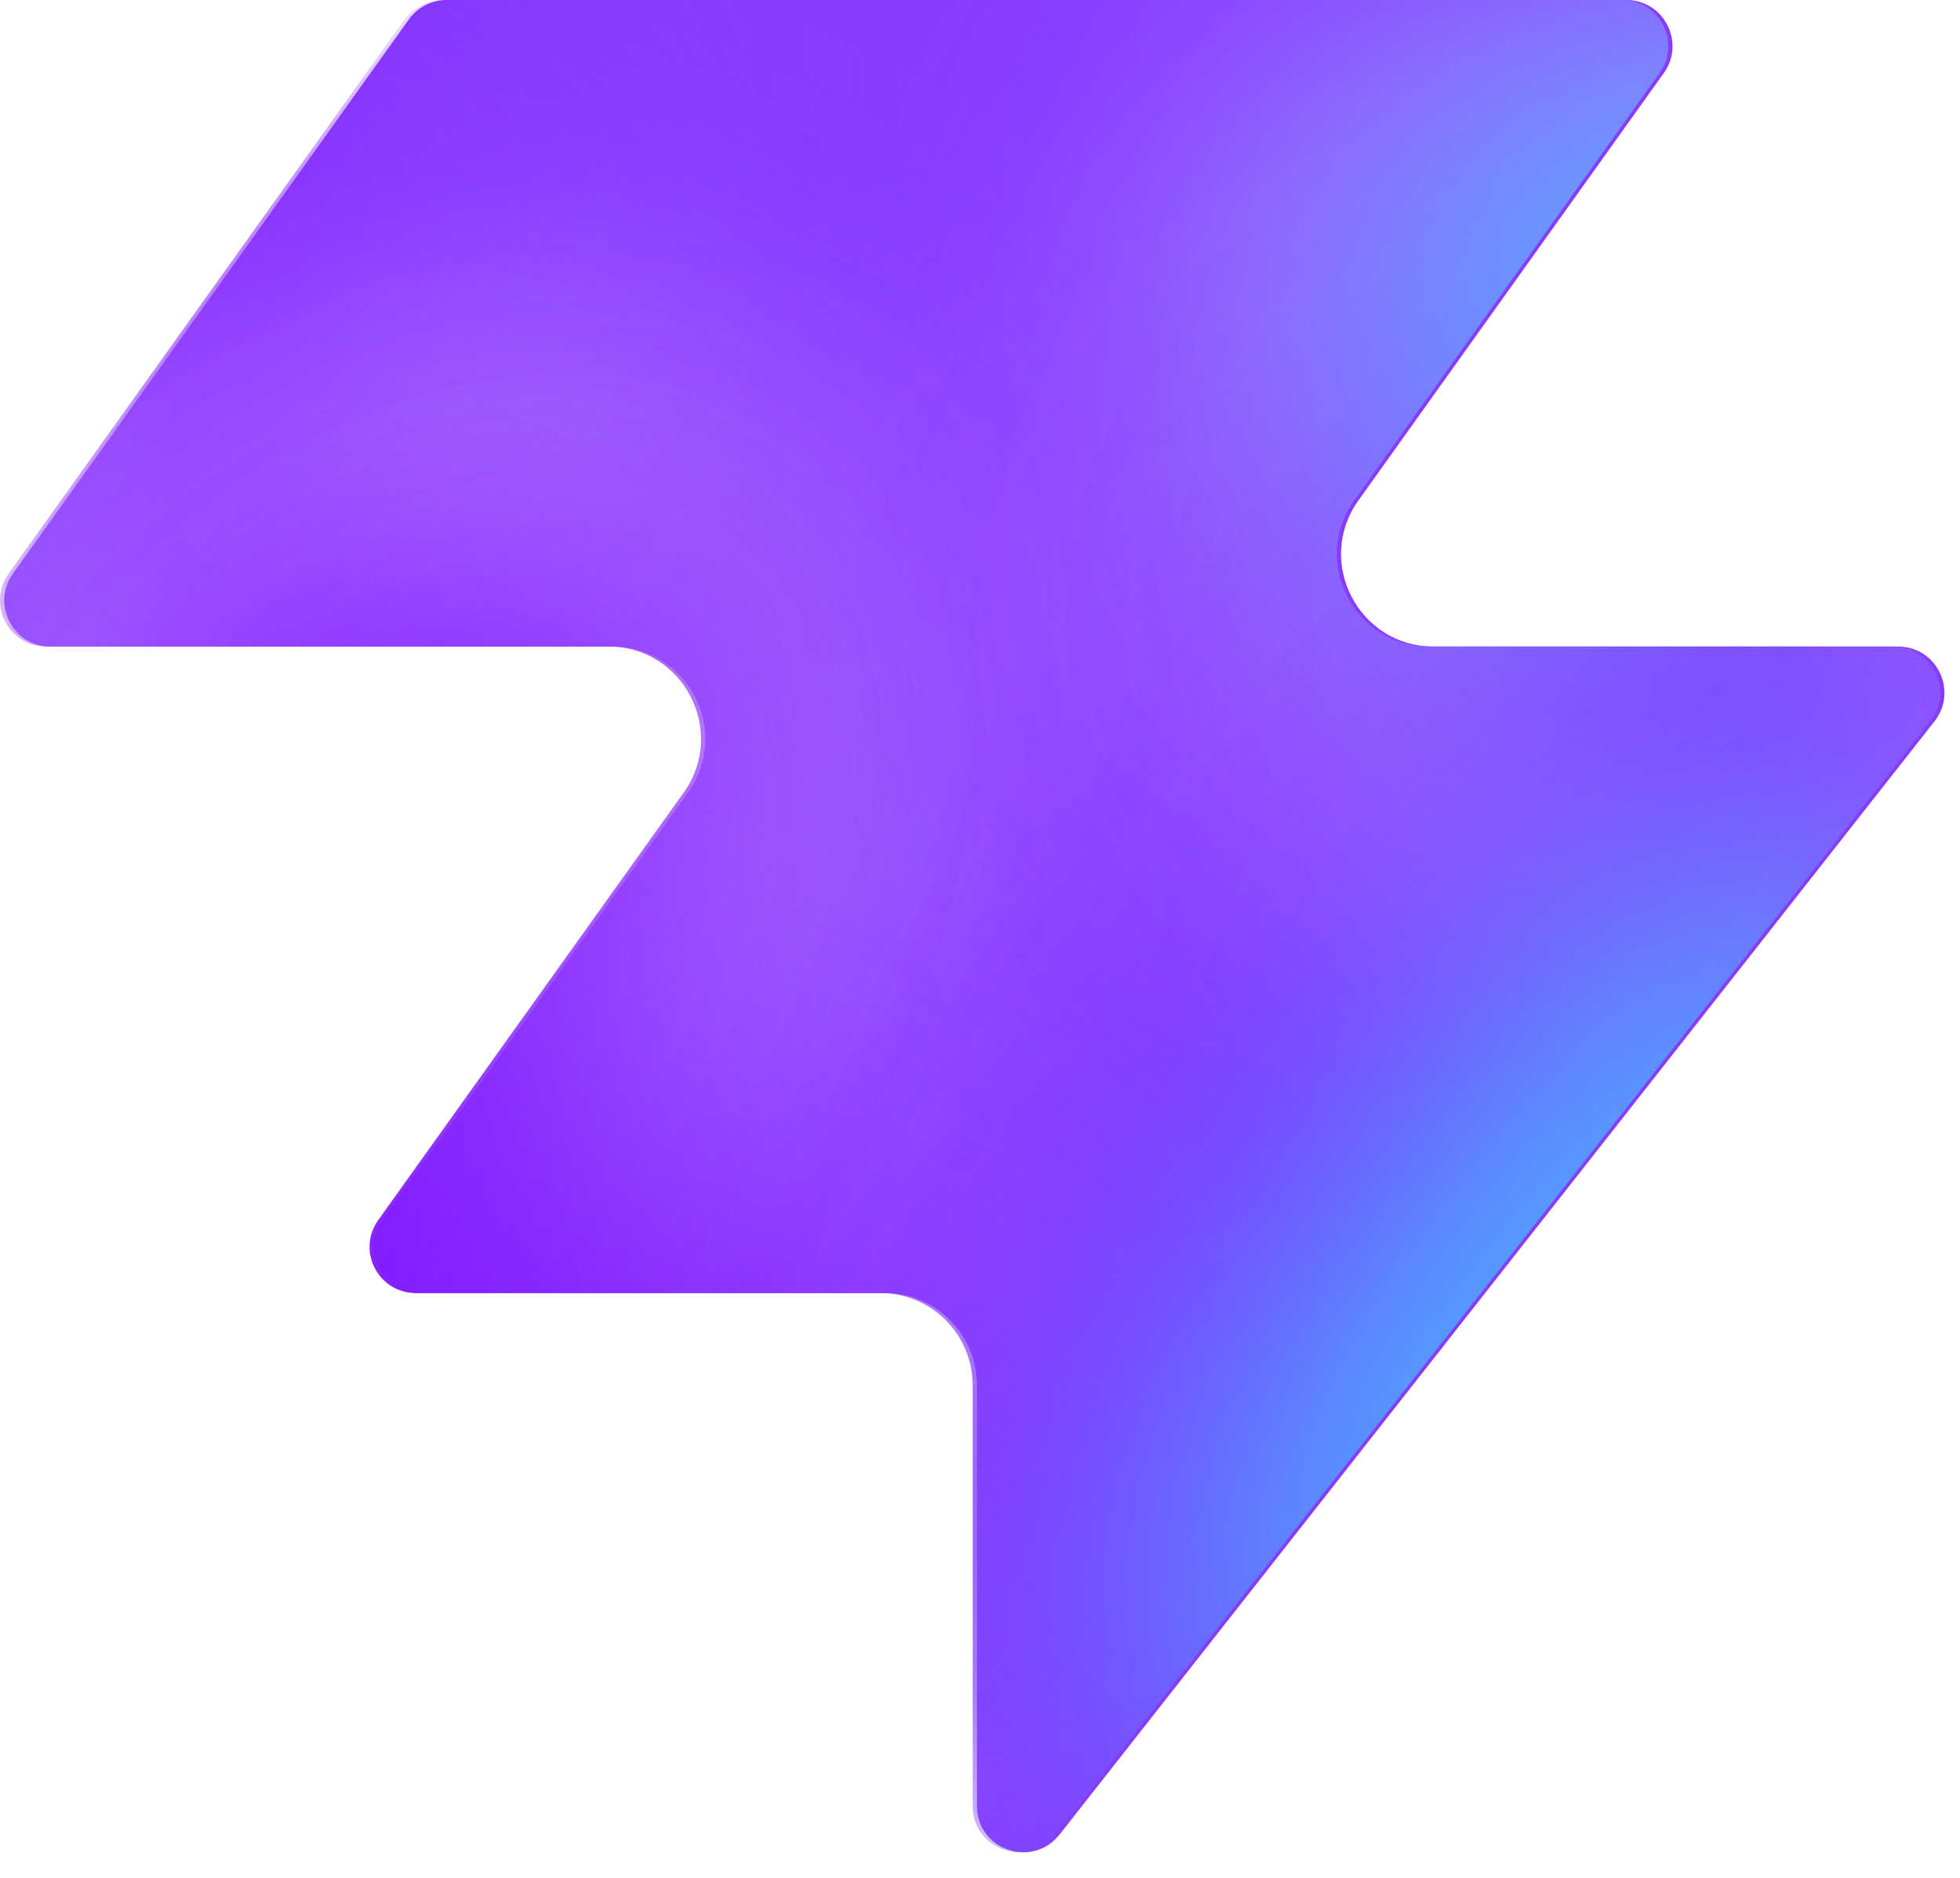
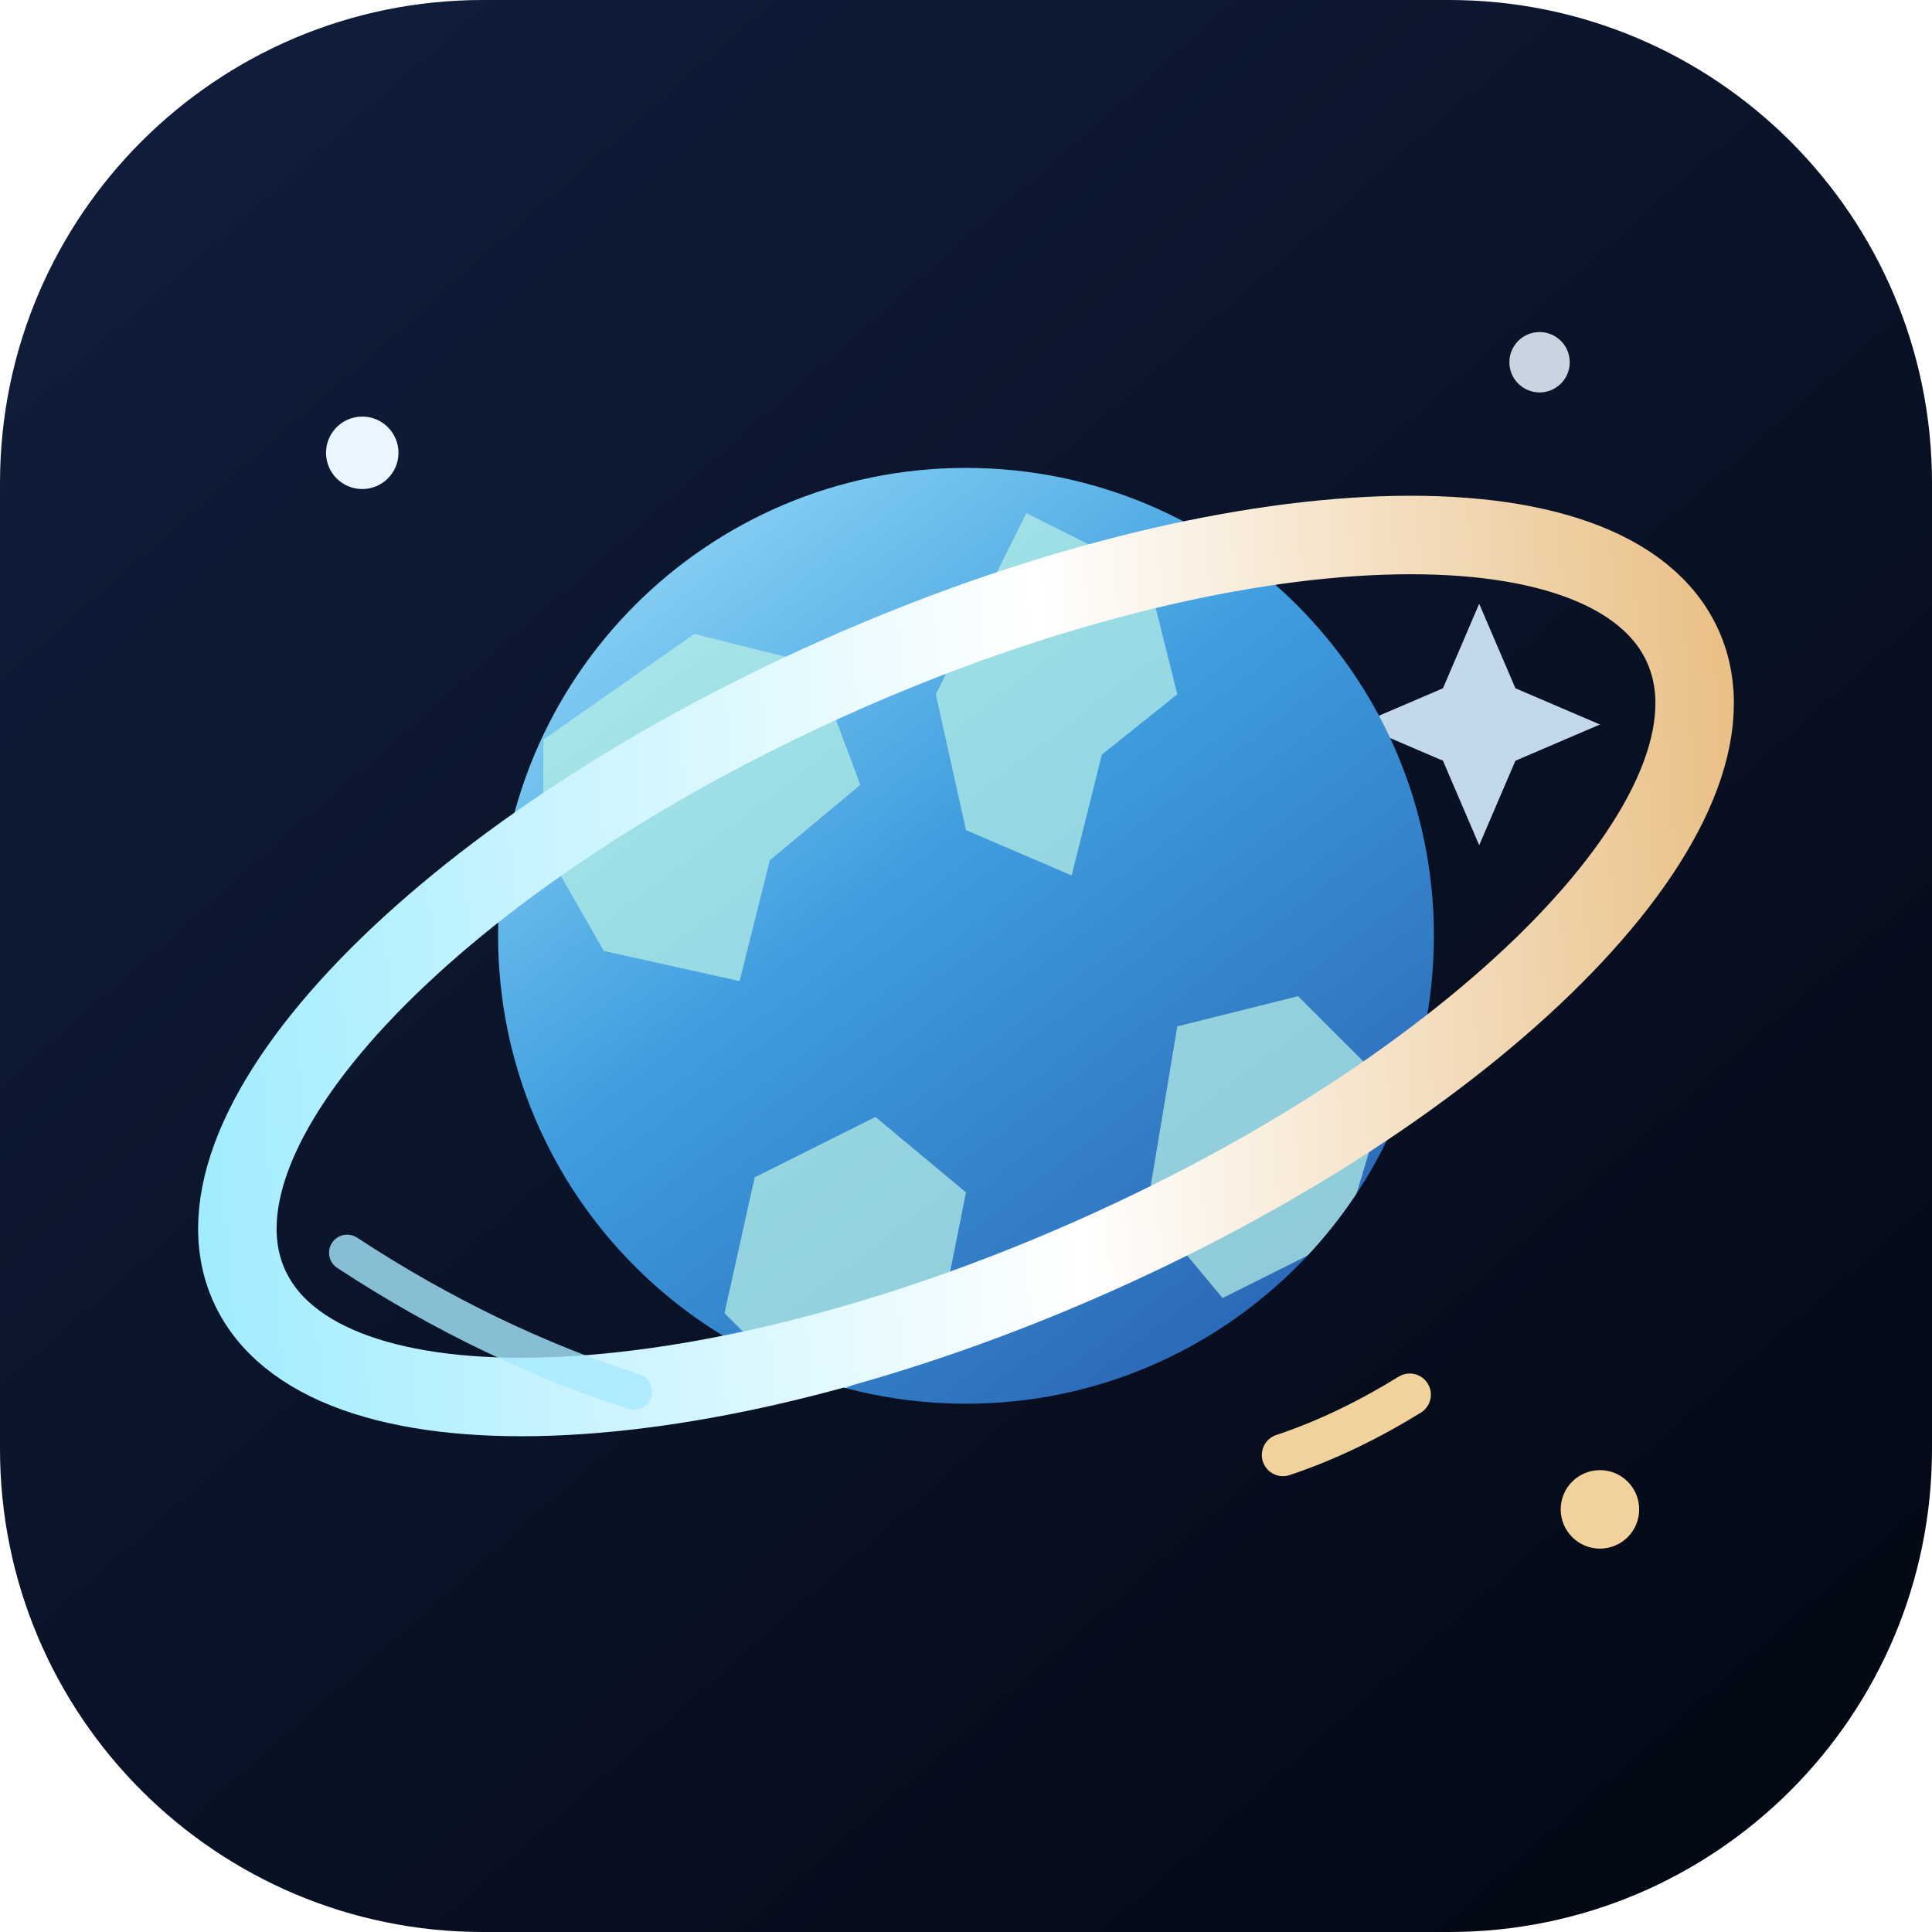
- <svg xmlns="http://www.w3.org/2000/svg" width="48" height="46" fill="none" viewBox="0 0 48 46">
-   <path fill="#863bff" d="M25.946 44.938c-.664.845-2.021.375-2.021-.698V33.937a2.26 2.26 0 0 0-2.262-2.262H10.287c-.92 0-1.456-1.04-.92-1.788l7.48-10.471c1.07-1.497 0-3.578-1.842-3.578H1.237c-.92 0-1.456-1.04-.92-1.788L10.013.474c.214-.297.556-.474.92-.474h28.894c.92 0 1.456 1.04.92 1.788l-7.48 10.471c-1.07 1.498 0 3.579 1.842 3.579h11.377c.943 0 1.473 1.088.89 1.83L25.947 44.94z" style="fill:#863bff;fill:color(display-p3 .525 .23 1);fill-opacity:1" />
-   <mask id="a" width="48" height="46" x="0" y="0" maskUnits="userSpaceOnUse" style="mask-type:alpha">
-     <path fill="#000" d="M25.842 44.938c-.664.844-2.021.375-2.021-.698V33.937a2.26 2.26 0 0 0-2.262-2.262H10.183c-.92 0-1.456-1.04-.92-1.788l7.48-10.471c1.07-1.498 0-3.579-1.842-3.579H1.133c-.92 0-1.456-1.04-.92-1.787L9.91.473c.214-.297.556-.474.92-.474h28.894c.92 0 1.456 1.04.92 1.788l-7.48 10.471c-1.07 1.498 0 3.578 1.842 3.578h11.377c.943 0 1.473 1.088.89 1.832L25.843 44.94z" style="fill:#000;fill-opacity:1" />
-   </mask>
-   <g mask="url(#a)">
-     <g filter="url(#b)">
-       <ellipse cx="5.508" cy="14.704" fill="#ede6ff" rx="5.508" ry="14.704" style="fill:#ede6ff;fill:color(display-p3 .927 .903 1);fill-opacity:1" transform="matrix(.00324 1 1 -.00324 -4.47 31.516)" />
-     </g>
-     <g filter="url(#c)">
-       <ellipse cx="10.399" cy="29.851" fill="#ede6ff" rx="10.399" ry="29.851" style="fill:#ede6ff;fill:color(display-p3 .927 .903 1);fill-opacity:1" transform="matrix(.00324 1 1 -.00324 -39.328 7.883)" />
-     </g>
-     <g filter="url(#d)">
-       <ellipse cx="5.508" cy="30.487" fill="#7e14ff" rx="5.508" ry="30.487" style="fill:#7e14ff;fill:color(display-p3 .492 .077 1);fill-opacity:1" transform="rotate(89.814 -25.913 -14.639)scale(1 -1)" />
-     </g>
-     <g filter="url(#e)">
-       <ellipse cx="5.508" cy="30.599" fill="#7e14ff" rx="5.508" ry="30.599" style="fill:#7e14ff;fill:color(display-p3 .492 .077 1);fill-opacity:1" transform="rotate(89.814 -32.644 -3.334)scale(1 -1)" />
-     </g>
-     <g filter="url(#f)">
-       <ellipse cx="5.508" cy="30.599" fill="#7e14ff" rx="5.508" ry="30.599" style="fill:#7e14ff;fill:color(display-p3 .492 .077 1);fill-opacity:1" transform="matrix(.00324 1 1 -.00324 -34.34 30.47)" />
-     </g>
-     <g filter="url(#g)">
-       <ellipse cx="14.072" cy="22.078" fill="#ede6ff" rx="14.072" ry="22.078" style="fill:#ede6ff;fill:color(display-p3 .927 .903 1);fill-opacity:1" transform="rotate(93.35 24.506 48.493)scale(-1 1)" />
-     </g>
-     <g filter="url(#h)">
-       <ellipse cx="3.47" cy="21.501" fill="#7e14ff" rx="3.47" ry="21.501" style="fill:#7e14ff;fill:color(display-p3 .492 .077 1);fill-opacity:1" transform="rotate(89.009 28.708 47.59)scale(-1 1)" />
-     </g>
-     <g filter="url(#i)">
-       <ellipse cx="3.47" cy="21.501" fill="#7e14ff" rx="3.47" ry="21.501" style="fill:#7e14ff;fill:color(display-p3 .492 .077 1);fill-opacity:1" transform="rotate(89.009 28.708 47.59)scale(-1 1)" />
-     </g>
-     <g filter="url(#j)">
-       <ellipse cx=".387" cy="8.972" fill="#7e14ff" rx="4.407" ry="29.108" style="fill:#7e14ff;fill:color(display-p3 .492 .077 1);fill-opacity:1" transform="rotate(39.51 .387 8.972)" />
-     </g>
-     <g filter="url(#k)">
-       <ellipse cx="47.523" cy="-6.092" fill="#7e14ff" rx="4.407" ry="29.108" style="fill:#7e14ff;fill:color(display-p3 .492 .077 1);fill-opacity:1" transform="rotate(37.892 47.523 -6.092)" />
-     </g>
-     <g filter="url(#l)">
-       <ellipse cx="41.412" cy="6.333" fill="#47bfff" rx="5.971" ry="9.665" style="fill:#47bfff;fill:color(display-p3 .28 .748 1);fill-opacity:1" transform="rotate(37.892 41.412 6.333)" />
-     </g>
-     <g filter="url(#m)">
-       <ellipse cx="-1.879" cy="38.332" fill="#7e14ff" rx="4.407" ry="29.108" style="fill:#7e14ff;fill:color(display-p3 .492 .077 1);fill-opacity:1" transform="rotate(37.892 -1.88 38.332)" />
-     </g>
-     <g filter="url(#n)">
-       <ellipse cx="-1.879" cy="38.332" fill="#7e14ff" rx="4.407" ry="29.108" style="fill:#7e14ff;fill:color(display-p3 .492 .077 1);fill-opacity:1" transform="rotate(37.892 -1.88 38.332)" />
-     </g>
-     <g filter="url(#o)">
-       <ellipse cx="35.651" cy="29.907" fill="#7e14ff" rx="4.407" ry="29.108" style="fill:#7e14ff;fill:color(display-p3 .492 .077 1);fill-opacity:1" transform="rotate(37.892 35.651 29.907)" />
-     </g>
-     <g filter="url(#p)">
-       <ellipse cx="38.418" cy="32.4" fill="#47bfff" rx="5.971" ry="15.297" style="fill:#47bfff;fill:color(display-p3 .28 .748 1);fill-opacity:1" transform="rotate(37.892 38.418 32.4)" />
-     </g>
+ <svg xmlns="http://www.w3.org/2000/svg" width="64" height="64" viewBox="0 0 64 64" fill="none">
+   <defs>
+     <linearGradient id="space" x1="7" y1="4" x2="58" y2="62" gradientUnits="userSpaceOnUse">
+       <stop stop-color="#101D3A" />
+       <stop offset="1" stop-color="#030814" />
+     </linearGradient>
+     <linearGradient id="planet" x1="18" y1="13" x2="47" y2="51" gradientUnits="userSpaceOnUse">
+       <stop stop-color="#A6E7FF" />
+       <stop offset=".42" stop-color="#3F9DDE" />
+       <stop offset="1" stop-color="#2250A5" />
+     </linearGradient>
+     <linearGradient id="orbit" x1="6" y1="24" x2="58" y2="43" gradientUnits="userSpaceOnUse">
+       <stop stop-color="#9DEBFF" />
+       <stop offset=".55" stop-color="#FFFFFF" />
+       <stop offset="1" stop-color="#E7B979" />
+     </linearGradient>
+     <clipPath id="planetClip">
+       <circle cx="32" cy="31" r="15.5" />
+     </clipPath>
+   </defs>
+   <rect width="64" height="64" rx="16" fill="url(#space)" />
+   <circle cx="12" cy="15" r="1.2" fill="#EAF6FF" />
+   <circle cx="51" cy="12" r="1" fill="#EAF6FF" opacity=".85" />
+   <circle cx="53" cy="50" r="1.3" fill="#F1D29C" />
+   <path d="M49 20l1.2 2.8L53 24l-2.8 1.2L49 28l-1.2-2.8L45 24l2.8-1.2L49 20Z" fill="#D7EDFF" opacity=".9" />
+   <circle cx="32" cy="31" r="15.5" fill="url(#planet)" />
+   <g clip-path="url(#planetClip)" fill="#B7F0E5" opacity=".72">
+     <path d="M18 24.5l5-3.5 4 1 1.5 4-3 2.5-1 4-4.5-1-2-3.5L18 24.5Z" />
+     <path d="M34 17l4 2 1 4-2.5 2-1 4-3.5-1.5-1-4.5L34 17Z" />
+     <path d="M39 34l4-1 3 3-1.5 5-4 2-2.5-3 1-6Z" />
+     <path d="M25 39l4-2 3 2.5-1 5-4 2-3-3 1-4.5Z" />
  </g>
-   <defs>
-     <filter id="b" width="60.045" height="41.654" x="-19.77" y="16.149" color-interpolation-filters="sRGB" filterUnits="userSpaceOnUse">
-       <feFlood flood-opacity="0" result="BackgroundImageFix" />
-       <feBlend in="SourceGraphic" in2="BackgroundImageFix" result="shape" />
-       <feGaussianBlur result="effect1_foregroundBlur_2002_17158" stdDeviation="7.659" />
-     </filter>
-     <filter id="c" width="90.34" height="51.437" x="-54.613" y="-7.533" color-interpolation-filters="sRGB" filterUnits="userSpaceOnUse">
-       <feFlood flood-opacity="0" result="BackgroundImageFix" />
-       <feBlend in="SourceGraphic" in2="BackgroundImageFix" result="shape" />
-       <feGaussianBlur result="effect1_foregroundBlur_2002_17158" stdDeviation="7.659" />
-     </filter>
-     <filter id="d" width="79.355" height="29.4" x="-49.64" y="2.03" color-interpolation-filters="sRGB" filterUnits="userSpaceOnUse">
-       <feFlood flood-opacity="0" result="BackgroundImageFix" />
-       <feBlend in="SourceGraphic" in2="BackgroundImageFix" result="shape" />
-       <feGaussianBlur result="effect1_foregroundBlur_2002_17158" stdDeviation="4.596" />
-     </filter>
-     <filter id="e" width="79.579" height="29.4" x="-45.045" y="20.029" color-interpolation-filters="sRGB" filterUnits="userSpaceOnUse">
-       <feFlood flood-opacity="0" result="BackgroundImageFix" />
-       <feBlend in="SourceGraphic" in2="BackgroundImageFix" result="shape" />
-       <feGaussianBlur result="effect1_foregroundBlur_2002_17158" stdDeviation="4.596" />
-     </filter>
-     <filter id="f" width="79.579" height="29.4" x="-43.513" y="21.178" color-interpolation-filters="sRGB" filterUnits="userSpaceOnUse">
-       <feFlood flood-opacity="0" result="BackgroundImageFix" />
-       <feBlend in="SourceGraphic" in2="BackgroundImageFix" result="shape" />
-       <feGaussianBlur result="effect1_foregroundBlur_2002_17158" stdDeviation="4.596" />
-     </filter>
-     <filter id="g" width="74.749" height="58.852" x="15.756" y="-17.901" color-interpolation-filters="sRGB" filterUnits="userSpaceOnUse">
-       <feFlood flood-opacity="0" result="BackgroundImageFix" />
-       <feBlend in="SourceGraphic" in2="BackgroundImageFix" result="shape" />
-       <feGaussianBlur result="effect1_foregroundBlur_2002_17158" stdDeviation="7.659" />
-     </filter>
-     <filter id="h" width="61.377" height="25.362" x="23.548" y="2.284" color-interpolation-filters="sRGB" filterUnits="userSpaceOnUse">
-       <feFlood flood-opacity="0" result="BackgroundImageFix" />
-       <feBlend in="SourceGraphic" in2="BackgroundImageFix" result="shape" />
-       <feGaussianBlur result="effect1_foregroundBlur_2002_17158" stdDeviation="4.596" />
-     </filter>
-     <filter id="i" width="61.377" height="25.362" x="23.548" y="2.284" color-interpolation-filters="sRGB" filterUnits="userSpaceOnUse">
-       <feFlood flood-opacity="0" result="BackgroundImageFix" />
-       <feBlend in="SourceGraphic" in2="BackgroundImageFix" result="shape" />
-       <feGaussianBlur result="effect1_foregroundBlur_2002_17158" stdDeviation="4.596" />
-     </filter>
-     <filter id="j" width="56.045" height="63.649" x="-27.636" y="-22.853" color-interpolation-filters="sRGB" filterUnits="userSpaceOnUse">
-       <feFlood flood-opacity="0" result="BackgroundImageFix" />
-       <feBlend in="SourceGraphic" in2="BackgroundImageFix" result="shape" />
-       <feGaussianBlur result="effect1_foregroundBlur_2002_17158" stdDeviation="4.596" />
-     </filter>
-     <filter id="k" width="54.814" height="64.646" x="20.116" y="-38.415" color-interpolation-filters="sRGB" filterUnits="userSpaceOnUse">
-       <feFlood flood-opacity="0" result="BackgroundImageFix" />
-       <feBlend in="SourceGraphic" in2="BackgroundImageFix" result="shape" />
-       <feGaussianBlur result="effect1_foregroundBlur_2002_17158" stdDeviation="4.596" />
-     </filter>
-     <filter id="l" width="33.541" height="35.313" x="24.641" y="-11.323" color-interpolation-filters="sRGB" filterUnits="userSpaceOnUse">
-       <feFlood flood-opacity="0" result="BackgroundImageFix" />
-       <feBlend in="SourceGraphic" in2="BackgroundImageFix" result="shape" />
-       <feGaussianBlur result="effect1_foregroundBlur_2002_17158" stdDeviation="4.596" />
-     </filter>
-     <filter id="m" width="54.814" height="64.646" x="-29.286" y="6.009" color-interpolation-filters="sRGB" filterUnits="userSpaceOnUse">
-       <feFlood flood-opacity="0" result="BackgroundImageFix" />
-       <feBlend in="SourceGraphic" in2="BackgroundImageFix" result="shape" />
-       <feGaussianBlur result="effect1_foregroundBlur_2002_17158" stdDeviation="4.596" />
-     </filter>
-     <filter id="n" width="54.814" height="64.646" x="-29.286" y="6.009" color-interpolation-filters="sRGB" filterUnits="userSpaceOnUse">
-       <feFlood flood-opacity="0" result="BackgroundImageFix" />
-       <feBlend in="SourceGraphic" in2="BackgroundImageFix" result="shape" />
-       <feGaussianBlur result="effect1_foregroundBlur_2002_17158" stdDeviation="4.596" />
-     </filter>
-     <filter id="o" width="54.814" height="64.646" x="8.244" y="-2.416" color-interpolation-filters="sRGB" filterUnits="userSpaceOnUse">
-       <feFlood flood-opacity="0" result="BackgroundImageFix" />
-       <feBlend in="SourceGraphic" in2="BackgroundImageFix" result="shape" />
-       <feGaussianBlur result="effect1_foregroundBlur_2002_17158" stdDeviation="4.596" />
-     </filter>
-     <filter id="p" width="39.409" height="43.623" x="18.713" y="10.588" color-interpolation-filters="sRGB" filterUnits="userSpaceOnUse">
-       <feFlood flood-opacity="0" result="BackgroundImageFix" />
-       <feBlend in="SourceGraphic" in2="BackgroundImageFix" result="shape" />
-       <feGaussianBlur result="effect1_foregroundBlur_2002_17158" stdDeviation="4.596" />
-     </filter>
-   </defs>
+   <ellipse cx="32" cy="32" rx="26" ry="10.5" transform="rotate(-24 32 32)" stroke="url(#orbit)" stroke-width="2.6" />
+   <path d="M11.5 41.5c3.2 2.1 6.4 3.6 9.5 4.6" stroke="#A7E9FF" stroke-width="1.2" stroke-linecap="round" opacity=".8" />
+   <path d="M42.5 48.2c1.5-.5 2.9-1.2 4.2-2" stroke="#F1D29C" stroke-width="1.4" stroke-linecap="round" />
</svg>
